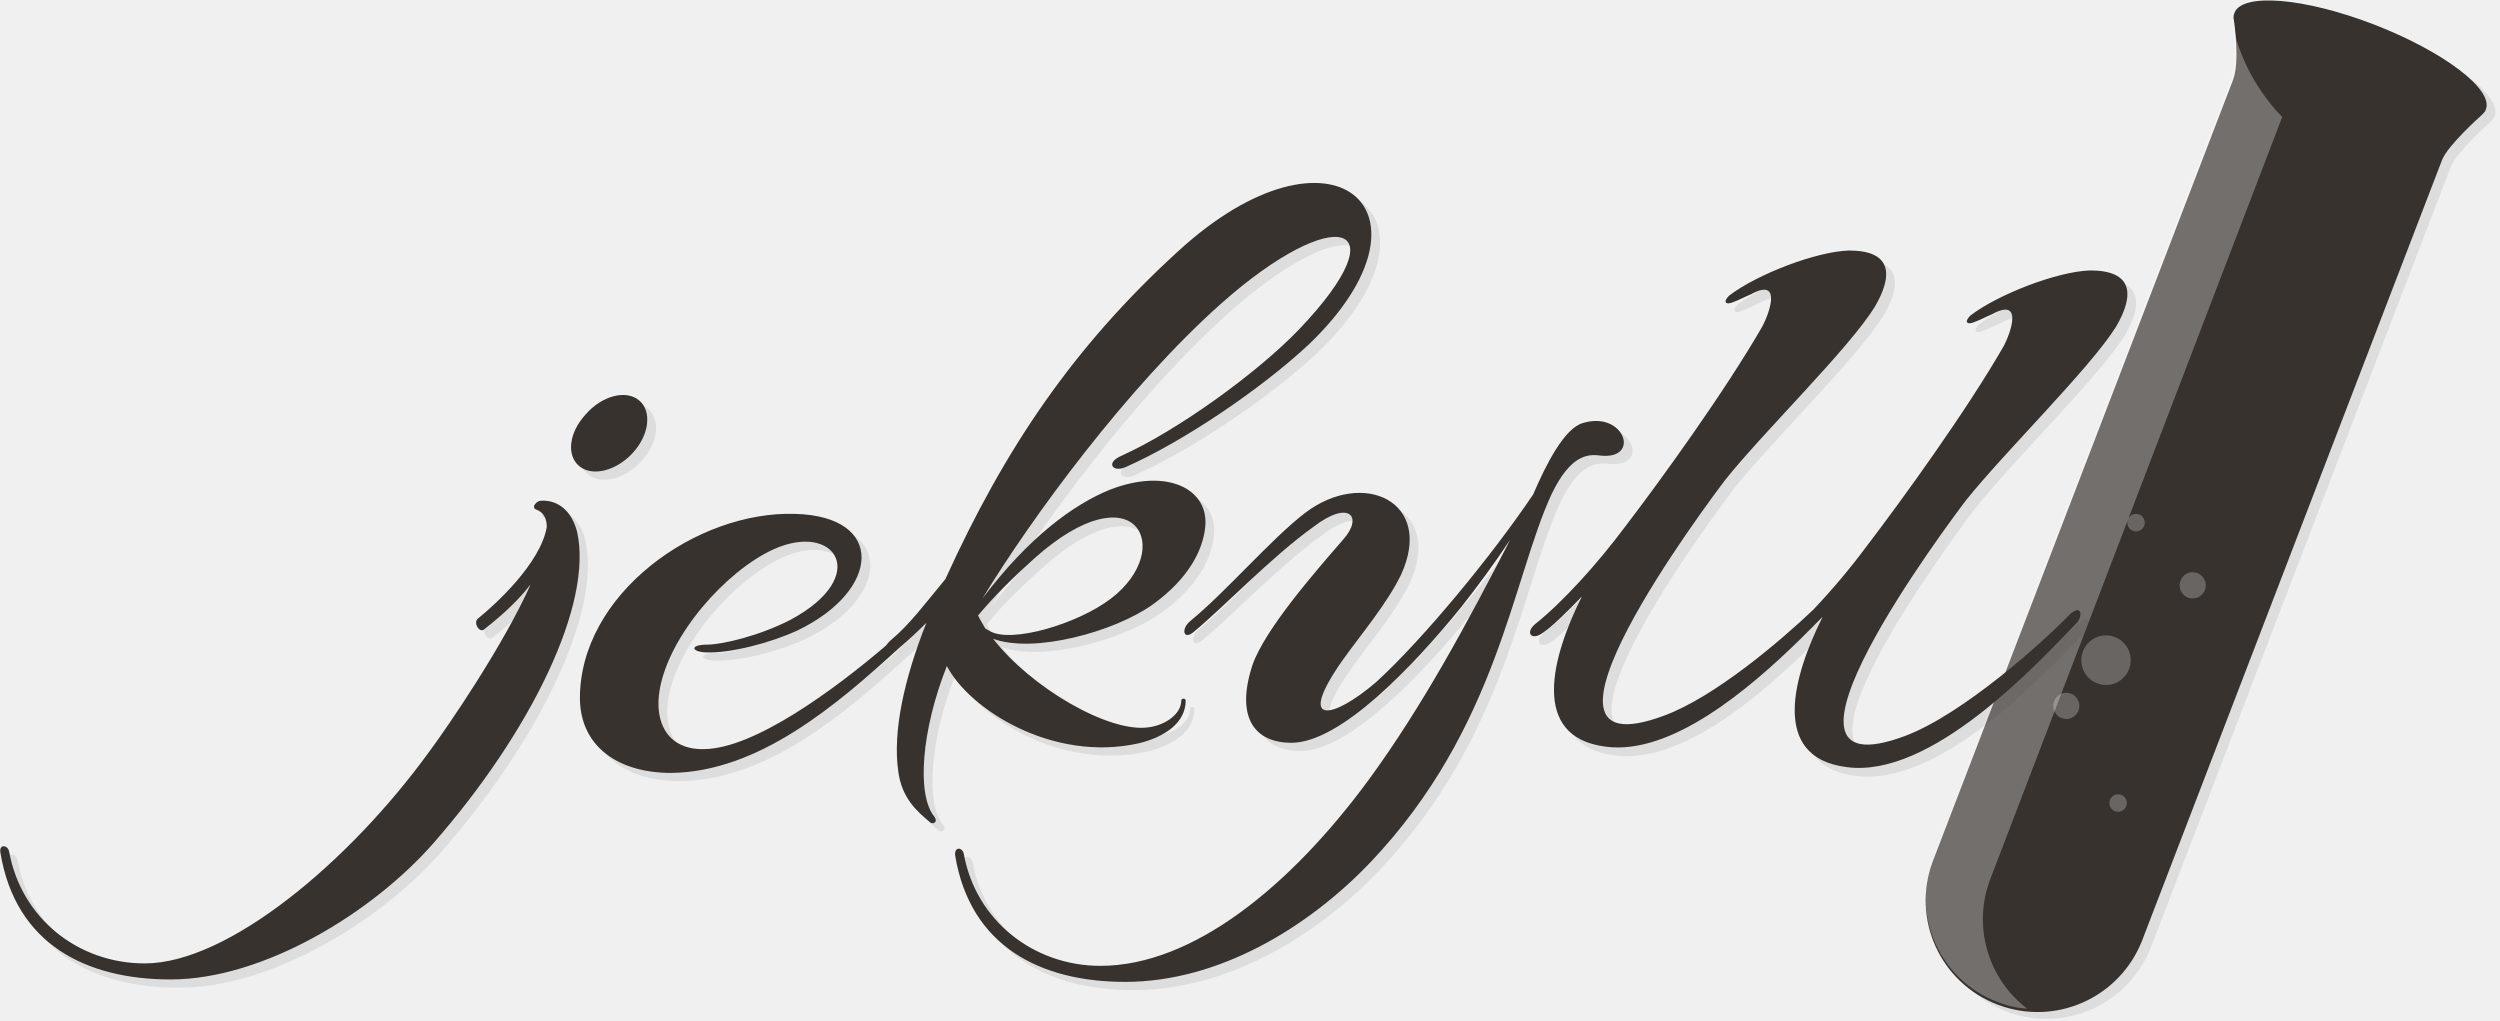
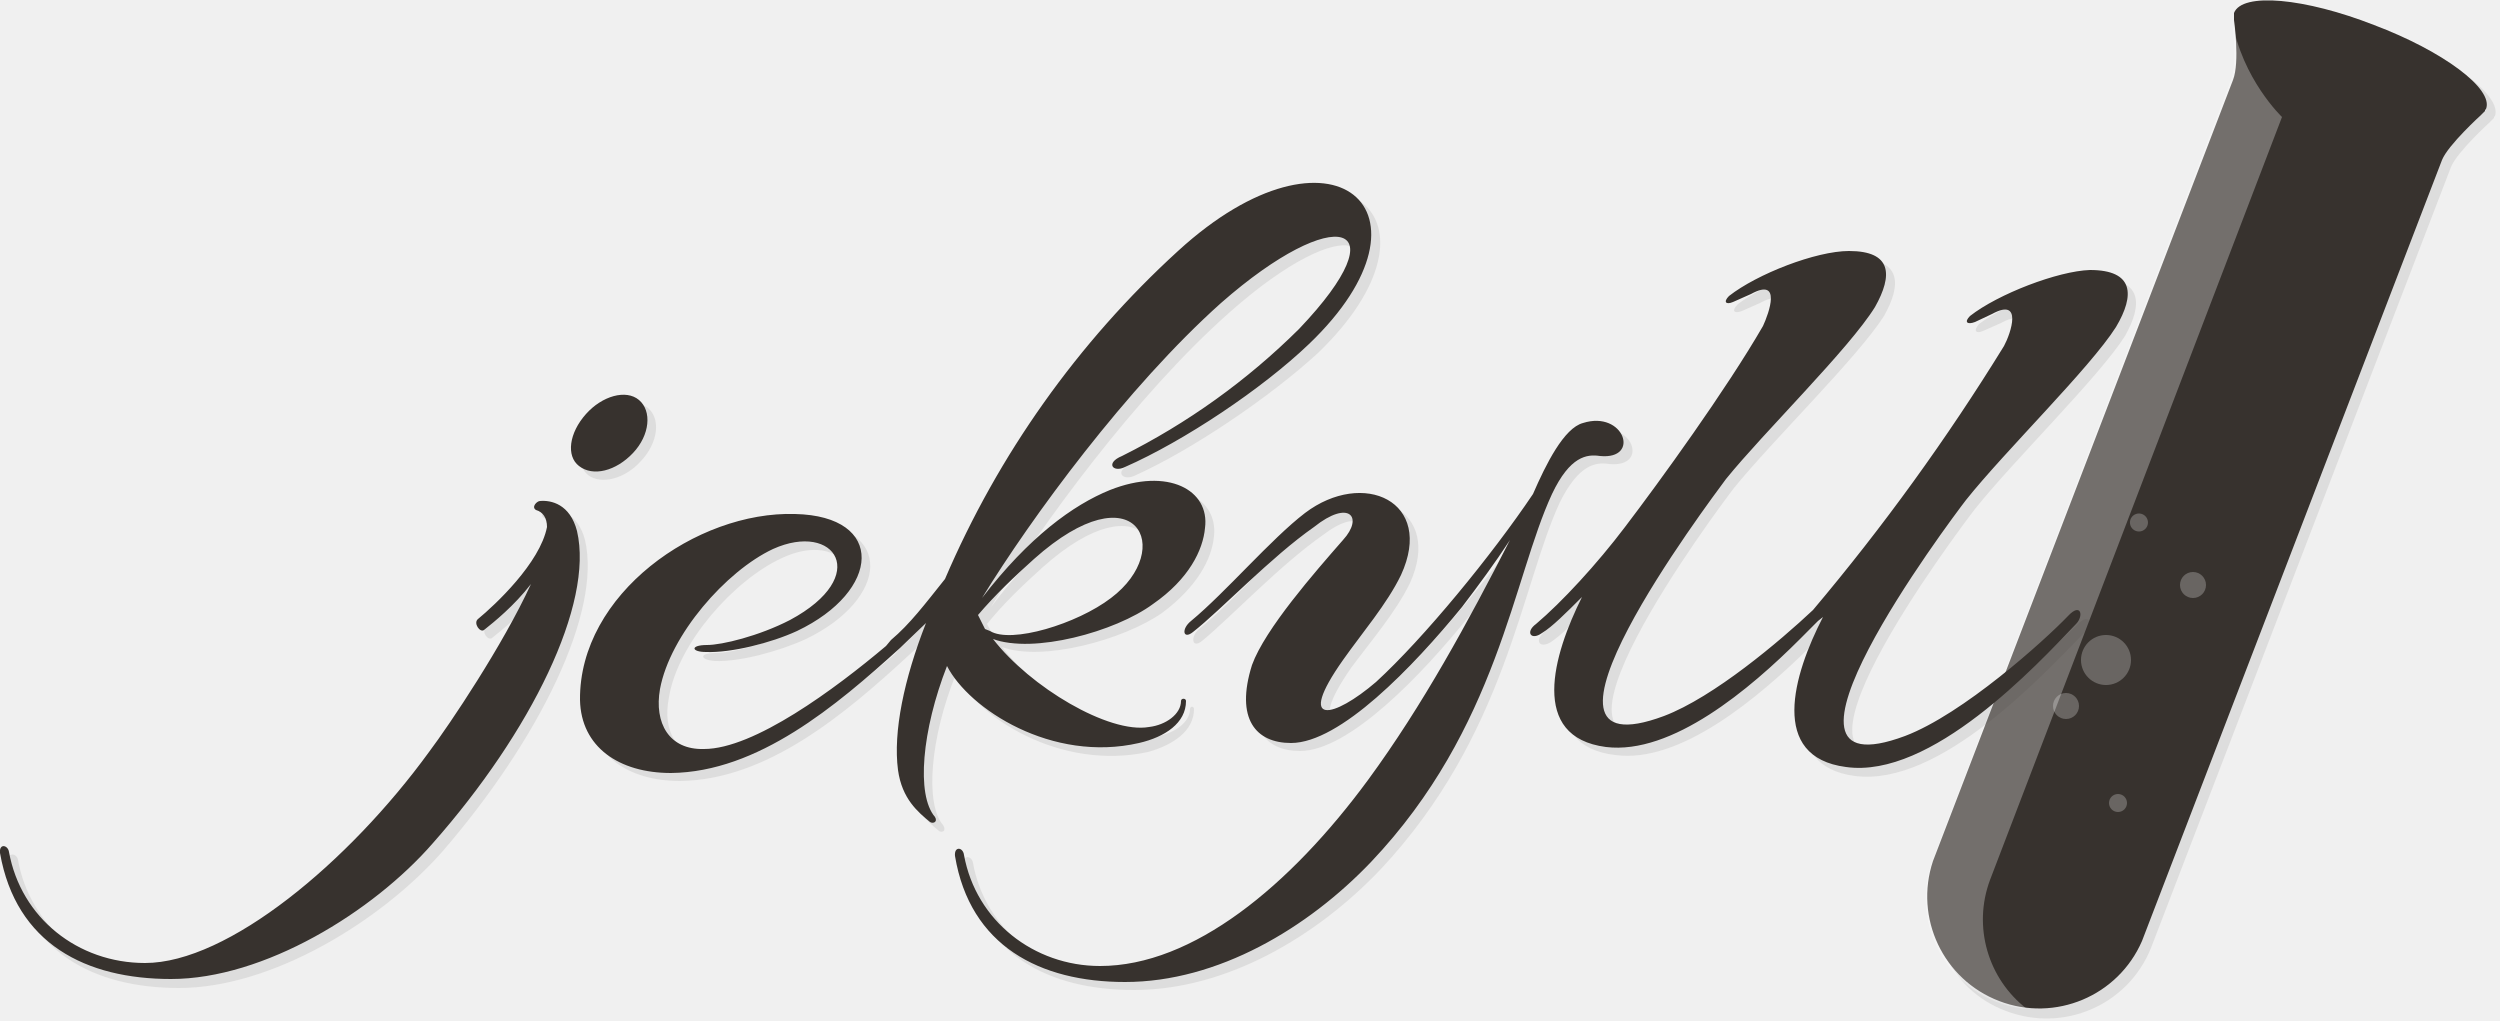
- <svg xmlns="http://www.w3.org/2000/svg" width="2500" height="1021" viewBox="0 0 2500 1021" fill="none">
-   <path opacity="0.1" d="M2242.69 21.203C2242.2 23.151 2242.2 25.099 2242.69 27.047C2242.69 27.047 2249.02 68.473 2241.71 86.989L1941.52 868.18C1920.08 925.685 1948.83 989.523 2006.33 1011.46C2063.84 1033.38 2127.68 1005.12 2150.59 948.102L2450.78 166.911C2456.63 151.803 2490.25 122.077 2490.25 122.077C2491.72 120.612 2493.18 119.152 2494.15 117.692V117.204C2494.15 116.715 2494.64 116.715 2494.64 116.227C2502.44 96.251 2452.24 58.239 2383.04 31.437C2313.84 4.63 2250.98 -0.731 2243.18 19.738C2243.18 19.738 2242.69 20.226 2242.69 21.203Z" fill="#37322e" />
-   <path d="M2233.92 14.377C2233.43 16.33 2233.43 18.278 2233.92 20.227C2233.92 20.227 2240.25 61.647 2232.94 80.168L1932.75 861.359C1911.31 918.864 1940.06 982.702 1997.57 1004.63C2055.07 1026.56 2118.91 998.298 2141.82 941.281L2442.01 160.09C2447.86 144.982 2481.48 115.256 2481.48 115.256C2482.95 113.791 2484.41 112.331 2485.39 110.871V110.383C2485.39 109.894 2485.87 109.894 2485.87 109.406C2493.67 89.426 2443.48 51.418 2374.27 24.611C2305.07 -2.191 2242.2 -7.552 2234.4 12.917C2234.4 13.405 2234.4 13.893 2233.92 14.382V14.377Z" fill="#37322e" />
-   <path d="M2328.46 367.692L2111.6 931.047C2095.52 971.496 2049.22 992.448 2007.8 976.369C1966.37 960.285 1944.44 913.015 1959.56 872.565L2097.95 512.429C2097.95 512.429 2115.01 484.65 2149.13 464.675C2183.24 444.689 2211.02 449.074 2248.54 432.507C2286.55 415.939 2328.46 367.692 2328.46 367.692V367.692Z" fill="#37322e" />
-   <path d="M2433.62 93.112C2437.94 81.838 2406.85 59.343 2364.18 42.868C2321.5 26.393 2283.41 22.174 2279.09 33.444C2274.77 44.718 2305.86 67.209 2348.53 83.688C2391.21 100.163 2429.31 104.382 2433.62 93.112Z" fill="#37322e" />
-   <path opacity="0.3" d="M2231.9 20.168C2231.9 20.168 2238.19 61.477 2230.93 79.943L1932.7 858.933C1911.4 916.271 1939.96 979.934 1997.09 1001.8C2006.77 1005.69 2016.94 1008.12 2027.1 1008.61C2007.99 994.014 1994.06 973.683 1987.35 950.595C1980.64 927.506 1981.51 902.875 1989.82 880.314L2282.25 116.877C2282.25 116.877 2242.07 79.455 2231.9 20.168V20.168Z" fill="white" />
-   <g opacity="0.5">
-     <path opacity="0.5" d="M2136.04 531.394C2140.85 531.394 2144.76 527.478 2144.76 522.648C2144.76 517.819 2140.85 513.903 2136.04 513.903C2131.23 513.903 2127.32 517.819 2127.32 522.648C2127.32 527.478 2131.23 531.394 2136.04 531.394Z" fill="white" />
-     <path opacity="0.5" d="M2192.69 598.459C2199.9 598.459 2205.76 592.585 2205.76 585.339C2205.76 578.093 2199.9 572.219 2192.69 572.219C2185.47 572.219 2179.61 578.093 2179.61 585.339C2179.61 592.585 2185.47 598.459 2192.69 598.459Z" fill="white" />
-     <path opacity="0.5" d="M2106.02 684.958C2119.66 684.958 2130.71 673.861 2130.71 660.173C2130.71 646.484 2119.66 635.388 2106.02 635.388C2092.38 635.388 2081.33 646.484 2081.33 660.173C2081.33 673.861 2092.38 684.958 2106.02 684.958Z" fill="white" />
-     <path opacity="0.5" d="M2066.32 718.977C2073.54 718.977 2079.39 713.102 2079.39 705.856C2079.39 698.61 2073.54 692.736 2066.32 692.736C2059.1 692.736 2053.25 698.61 2053.25 705.856C2053.25 713.102 2059.1 718.977 2066.32 718.977Z" fill="white" />
-     <path opacity="0.5" d="M2118.12 811.789C2122.94 811.789 2126.84 807.874 2126.84 803.044C2126.84 798.214 2122.94 794.299 2118.12 794.299C2113.31 794.299 2109.41 798.214 2109.41 803.044C2109.41 807.874 2113.31 811.789 2118.12 811.789Z" fill="white" />
+ <svg xmlns="http://www.w3.org/2000/svg" fill="none" viewBox="0 0 2500 1021">
+   <path opacity=".1" d="M2243 21v6s6 41-1 60l-300 781c-22 58 7 122 64 143 58 22 122-6 145-63l300-781c6-15 39-45 39-45l4-4v-1l1-1c7-20-43-58-112-85-69-26-132-32-140-11v1z" fill="#37322e" />
+   <path d="M2234 14v6s6 42-1 60l-300 781a112 112 0 00209 80l300-781c6-15 39-45 39-45l4-4v-1l1-1c8-20-43-58-112-84-69-27-132-33-140-12v1z" fill="#37322e" />
+   <path d="M2328 368l-216 563a81 81 0 01-104 45 82 82 0 01-48-103l138-361s17-27 51-47 62-16 100-32c38-17 79-65 79-65zM2434 93c4-11-27-34-70-50-42-17-81-21-85-10-4 12 27 34 70 51 42 16 80 20 85 9z" fill="#37322e" />
+   <path opacity=".3" d="M2232 20s6 41-1 60l-298 779a111 111 0 0094 150 113 113 0 01-37-129l292-763s-40-38-50-97z" fill="#fff" />
+   <g opacity=".5" fill="#fff">
+     <path opacity=".5" d="M2136 531a9 9 0 100-17 9 9 0 000 17zM2193 598a13 13 0 100-26 13 13 0 000 26zM2106 685a25 25 0 100-50 25 25 0 000 50zM2066 719a13 13 0 100-26 13 13 0 000 26zM2118 812a9 9 0 100-18 9 9 0 000 18z" />
  </g>
-   <path opacity="0.1" d="M588.208 474.539C601.362 485.232 625.244 478.914 641.323 461.418C658.384 442.952 660.82 419.143 647.661 408.45C634.502 397.756 610.625 404.075 594.541 422.541C577.485 441.008 574.56 464.338 588.208 474.543V474.539ZM548.735 509.04C545.317 509.04 538.984 515.359 544.346 517.79C551.655 520.217 555.068 526.536 555.068 535.286C548.735 571.731 503.408 613.04 485.869 627.131C481.479 631.501 487.817 641.223 492.202 637.825C501.948 630.046 522.417 614.011 538.984 592.629C511.694 653.372 458.091 732.097 437.622 759.797C357.7 870.11 236.352 971.672 153.022 971.672C86.255 971.672 29.731 926.477 17.544 860.393C16.567 853.098 6.821 851.643 8.769 861.36C23.877 952.234 94.053 987.707 178.848 987.707C271.929 987.707 381.094 920.647 441.518 851.643C538.984 740.359 601.85 612.063 585.283 539.656C578.462 512.932 559.453 508.552 548.735 509.04V509.04ZM1147.66 751.536C1173.49 745.217 1194.44 731.125 1194.44 708.772C1194.44 706.34 1190.06 706.34 1190.06 708.772C1190.06 721.892 1174.95 733.069 1157.9 735.5C1117.93 741.814 1038.98 695.164 1001.95 647.053C1041.91 662.117 1123.3 640.251 1161.79 612.551C1197.37 586.794 1211.5 558.611 1213.94 535.769C1218.33 497.864 1176.9 475.515 1118.91 497.864C1081.87 512.932 1037.52 545.491 991.23 606.721C1039.96 526.536 1135.97 395.33 1230.02 311.746C1344.54 210.183 1410.82 229.617 1307.99 337.502C1265.6 381.721 1185.67 439.065 1130.6 463.85C1113.55 471.14 1121.83 480.857 1134.02 475.51C1192.49 449.758 1270.47 396.785 1317.74 352.561C1457.11 218.928 1340.64 118.332 1186.65 259.748C1081.87 355.964 1013.65 456.56 954.189 587.283C933.725 612.063 918.618 632.473 900.098 648.025C897.656 649.968 896.201 651.912 894.736 653.86C843.564 697.595 763.159 756.882 712.964 757.366C677.388 758.342 662.28 731.609 668.618 697.112C678.364 643.166 734.404 579.504 782.163 557.639C844.053 529.451 880.6 584.368 799.219 628.098C768.032 644.138 730.996 652.883 715.889 652.883C698.345 652.883 699.805 660.173 714.912 660.662C739.766 661.633 779.726 650.945 806.045 638.791C889.375 598.948 894.736 524.592 804.092 522.165C705.654 518.762 587.72 602.346 588.696 707.8C589.673 755.422 627.681 781.179 679.824 781.179C767.056 780.203 844.541 714.114 908.384 655.803C917.641 648.025 926.411 639.763 935.185 631.018C912.768 687.39 901.557 739.871 906.919 778.747C910.332 806.936 926.411 820.056 939.082 830.749C941.523 832.688 946.88 830.749 943.472 825.398C924.951 803.533 930.312 737.927 955.654 674.27C977.095 717.034 1060.43 770.974 1147.66 751.536ZM1042.89 567.356C1144.74 476.487 1184.7 557.639 1119.88 607.205C1086.25 632.961 1019.49 652.4 998.54 639.763L994.15 637.336C991.714 632.961 988.789 628.586 986.841 624.216C1003.9 603.318 1023.39 584.851 1042.89 567.356ZM1609.16 463.85C1650.1 468.22 1633.04 418.655 1591.62 431.291C1573.1 436.633 1555.07 472.112 1541.91 502.727C1500.98 563.469 1432.75 646.57 1384.99 690.305C1342.59 726.75 1303.61 736.472 1351.36 668.435C1370.86 641.223 1395.71 612.063 1409.84 582.908C1443.47 509.529 1371.83 476.97 1313.84 521.189C1280.21 546.946 1234.89 599.914 1199.32 629.075C1189.57 636.848 1192.01 648.508 1201.76 640.735C1230.02 617.898 1279.73 565.413 1322.61 534.797C1358.19 507.585 1372.32 525.081 1351.85 547.917C1323.59 580.476 1273.88 637.336 1261.21 673.293C1243.67 727.239 1264.62 751.047 1300.2 751.047C1348.93 751.047 1421.54 675.242 1470.27 614.983C1486.35 594.573 1503.9 570.759 1519 547.917C1476.61 630.046 1432.26 713.142 1377.19 788.469C1299.22 894.407 1201.75 974.104 1109.16 974.104C1042.4 974.104 984.892 928.909 972.71 862.82C971.733 855.53 962.964 854.07 963.935 863.791C979.043 954.661 1049.22 990.139 1134.01 990.139C1227.09 990.139 1316.76 936.199 1379.63 870.11C1506.34 736.467 1521.44 586.311 1560.43 502.239C1578.95 463.85 1595.52 462.395 1609.16 463.85V463.85ZM2124.76 335.549C2143.28 303.962 2142.3 279.182 2098.93 279.182C2066.27 280.154 2006.82 302.991 1979.04 324.372C1972.71 330.691 1975.63 334.089 1983.43 330.691C1988.79 328.748 1995.13 325.344 2000.98 322.917C2032.16 305.906 2019.49 341.384 2012.67 354.504C1975.63 419.138 1909.84 510.007 1875.24 555.203C1858.82 577.306 1841.08 598.402 1822.12 618.376C1788.98 649.968 1723.2 705.852 1673 724.314C1511.69 784.573 1717.35 510.496 1734.4 488.142C1772.42 440.52 1857.7 357.419 1883.53 315.627C1902.05 284.036 1901.07 259.255 1857.7 259.255C1825.05 260.232 1765.6 283.069 1737.82 304.451C1731.48 310.769 1734.4 314.167 1742.2 310.769C1747.56 308.826 1753.9 305.422 1759.75 302.991C1790.94 285.984 1778.27 321.457 1771.44 334.582C1734.4 399.211 1668.62 490.085 1634.01 535.281C1605.75 573.186 1571.15 611.086 1544.35 632.468C1533.63 641.218 1539.96 649.48 1550.68 642.19C1560.43 635.872 1574.56 621.78 1590.64 605.256C1561.4 663.572 1537.52 745.701 1614.52 755.417C1680.31 764.163 1758.29 697.59 1808.96 648.02L1827 630.041L1831.38 625.666C1802.14 683.982 1778.27 766.111 1855.26 775.828C1939.57 787.493 2044.35 674.265 2084.8 632.468C2092.59 624.695 2090.16 611.086 2077 624.695C2053.12 649.48 1972.22 722.859 1913.74 744.724C1752.44 804.983 1958.09 530.906 1975.15 508.552C2013.65 459.958 2098.93 376.858 2124.76 335.554V335.549Z" fill="#37322e" />
-   <path d="M579.434 466.277C592.593 476.97 616.47 470.652 632.554 453.157C649.609 434.69 652.046 410.881 638.887 400.188C625.732 389.495 601.851 395.813 585.772 414.28C568.716 432.747 566.274 455.588 579.434 466.282V466.277ZM540.449 500.784C537.036 500.784 530.703 507.097 536.065 509.529C543.374 511.96 546.782 518.274 546.782 527.024C540.449 563.469 495.122 604.778 477.583 618.87C473.198 623.245 479.536 632.961 483.916 629.563C493.667 621.785 514.131 605.749 530.703 584.368C503.408 645.11 449.805 723.835 429.336 751.536C349.414 861.848 228.066 963.411 144.736 963.411C77.974 963.411 21.445 918.215 9.258 852.131C8.281 844.836 -1.46 843.381 0.488 853.098C15.596 943.972 85.772 979.446 170.566 979.446C263.648 979.446 372.808 912.385 433.237 843.381C530.698 732.097 593.569 603.806 576.997 531.399C569.688 504.182 551.167 499.807 540.449 500.784V500.784ZM1138.89 743.274C1164.72 736.956 1185.67 722.864 1185.67 700.51C1185.67 698.079 1181.28 698.079 1181.28 700.51C1181.28 713.63 1166.18 724.807 1149.12 727.239C1109.16 733.552 1030.21 686.907 993.179 638.791C1033.14 653.86 1114.52 631.99 1153.02 604.29C1188.6 578.533 1202.73 550.349 1205.17 527.507C1209.55 489.602 1168.13 467.253 1110.14 489.602C1073.1 504.67 1028.75 537.229 982.456 598.459C1031.19 518.274 1127.19 387.068 1221.25 303.484C1335.77 201.921 1402.05 221.355 1299.22 329.241C1256.82 373.459 1176.9 430.803 1121.83 455.588C1104.78 462.878 1113.06 472.595 1125.24 467.248C1183.73 441.497 1261.69 388.528 1308.96 344.299C1448.34 210.666 1331.87 110.071 1177.88 251.487C1073.1 347.219 1004.88 448.298 945.42 579.021C924.951 603.806 909.844 624.216 891.323 639.763C888.887 641.707 887.427 643.655 885.967 645.598C834.795 689.333 754.385 748.621 704.189 749.104C668.618 750.081 653.506 723.347 659.844 688.85C669.59 634.905 725.635 571.243 773.394 549.377C835.283 521.194 871.831 576.106 790.449 619.836C759.258 635.876 722.222 644.626 707.114 644.626C689.57 644.626 691.035 651.912 706.138 652.4C730.991 653.372 770.957 642.683 797.271 630.53C880.606 590.686 885.967 516.331 795.317 513.904C696.88 510.5 578.945 594.084 579.922 699.539C580.898 747.161 618.906 772.917 671.055 772.917C758.286 771.941 835.772 705.857 899.609 647.541C908.867 639.763 917.642 631.501 926.416 622.756C903.994 679.128 892.788 731.609 898.145 770.486C901.563 798.674 917.642 811.794 930.313 822.488C932.749 824.426 938.11 822.488 934.697 817.141C916.182 795.271 921.538 729.666 946.88 666.008C968.809 708.772 1052.14 762.712 1138.89 743.274ZM1034.11 558.606C1135.97 467.737 1175.93 548.889 1111.11 598.459C1077.49 624.216 1010.72 643.655 989.766 631.018L985.381 628.586C982.939 624.216 980.02 619.841 978.071 615.466C995.127 595.056 1014.62 576.106 1034.11 558.611V558.606ZM1600.39 455.593C1641.32 459.968 1624.27 410.398 1582.85 423.035C1564.33 428.376 1546.29 463.855 1533.14 494.47C1492.2 555.212 1423.97 638.313 1376.22 682.048C1333.82 718.494 1294.83 728.215 1342.59 660.178C1362.09 632.966 1386.94 603.811 1401.07 574.651C1434.7 501.272 1363.06 468.713 1305.07 512.932C1271.44 538.689 1226.12 591.658 1190.55 620.818C1180.8 628.591 1183.24 640.251 1192.98 632.478C1221.25 609.641 1270.96 557.156 1313.84 526.54C1349.41 499.329 1363.54 516.824 1343.08 539.661C1314.81 572.224 1265.11 629.08 1252.44 665.041C1234.89 718.982 1255.85 742.79 1291.42 742.79C1340.15 742.79 1412.77 666.985 1461.5 606.726C1477.58 586.316 1495.13 562.502 1510.23 539.661C1467.84 621.789 1423.49 704.89 1368.42 780.212C1290.44 886.15 1192.98 965.847 1100.39 965.847C1033.63 965.847 976.123 920.652 963.936 854.563C962.959 847.273 954.189 845.813 955.166 855.535C970.273 946.404 1040.45 981.882 1125.24 981.882C1218.33 981.882 1307.99 927.942 1370.86 861.853C1497.56 728.21 1512.67 578.054 1551.66 493.982C1570.18 455.593 1587.23 453.65 1600.39 455.593H1600.39ZM2115.99 326.809C2134.5 295.222 2133.53 270.437 2090.16 270.437C2057.5 271.414 1998.05 294.25 1970.27 315.632C1963.94 321.951 1966.86 325.349 1974.66 321.951C1980.02 320.007 1986.35 316.604 1992.2 314.172C2023.39 297.165 2010.72 332.639 2003.9 345.764C1966.86 410.393 1901.07 501.267 1866.47 546.462C1850.05 568.566 1832.31 589.662 1813.35 609.636C1780.21 641.223 1714.43 697.107 1664.23 715.574C1502.92 775.832 1708.58 501.755 1725.63 479.397C1763.65 431.775 1848.93 348.679 1874.76 306.887C1893.28 275.295 1892.3 250.515 1848.93 250.515C1816.27 251.487 1756.82 274.324 1729.04 295.705C1722.71 302.024 1725.63 305.427 1733.43 302.024C1738.79 300.081 1745.13 296.682 1750.98 294.25C1782.16 277.244 1769.49 312.717 1762.67 325.837C1725.63 390.471 1659.84 481.345 1625.24 526.536C1596.98 564.441 1562.38 602.346 1535.58 623.728C1524.85 632.473 1531.19 640.735 1541.91 633.445C1551.66 627.131 1565.79 613.035 1581.87 596.516C1552.63 654.831 1528.75 736.956 1605.75 746.677C1671.54 755.422 1749.51 688.845 1800.2 639.28L1818.23 621.296L1822.61 616.926C1793.37 675.242 1769.49 757.366 1846.49 767.087C1930.8 778.747 2035.58 665.525 2076.03 623.728C2083.82 615.955 2081.38 602.346 2068.23 615.955C2044.35 640.735 1963.45 714.114 1904.97 735.984C1743.67 796.243 1949.32 522.165 1966.37 499.807C2005.36 451.213 2090.15 368.118 2115.98 326.809H2115.99Z" fill="#37322e" />
+   <path opacity=".1" d="M588 475c13 10 37 4 53-14 17-18 20-42 7-53-13-10-37-4-53 15-18 18-20 41-7 52zm-39 34c-4 0-10 6-5 9 8 2 11 9 11 17-6 37-52 78-69 92-5 5 2 14 6 11 10-8 30-24 47-45-27 60-81 139-101 167-80 110-202 212-285 212-67 0-123-46-135-112-1-7-11-8-9 1 15 91 85 127 170 127 93 0 202-67 263-136 97-112 160-240 143-312-7-27-26-31-36-31zm599 243c25-7 46-21 46-43 0-3-4-3-4 0 0 13-15 24-32 27-40 6-119-41-156-89 40 15 121-7 160-34 35-26 50-54 52-77 4-38-37-60-95-38-37 15-81 47-128 109 49-80 145-212 239-295 115-102 181-82 78 26a686 686 0 01-177 126c-17 7-9 17 3 12 58-26 136-79 184-123 139-134 23-235-131-93a955 955 0 00-233 327c-20 25-35 45-54 61l-5 6c-51 44-132 103-182 103-36 1-51-25-44-60 9-54 65-117 113-139 62-29 99 26 17 70-31 16-68 25-83 25-18 0-16 7-1 8 25 1 65-10 91-22 83-40 89-114-2-117-98-3-216 80-215 186 1 47 39 73 91 73 87-1 165-67 228-125l27-25c-22 56-33 109-28 148 3 28 19 41 32 52 3 2 8 0 4-6-18-21-13-87 13-151 21 43 104 97 192 78zm-105-185c102-91 142-9 77 40-34 26-101 45-121 33l-5-3-7-13c17-21 36-39 56-57zm566-103c41 4 24-45-17-33-19 6-37 41-50 72-41 60-109 144-157 187-42 37-81 46-34-22 20-27 45-56 59-85 33-73-38-106-96-62-34 26-79 79-115 108-9 8-7 20 3 12 28-23 78-76 121-106 35-27 49-10 29 13-28 32-78 89-91 125-17 54 4 78 39 78 49 0 122-76 170-136 16-20 34-44 49-67-42 82-87 165-142 240-78 106-175 186-268 186-67 0-124-45-136-111-1-7-10-9-9 1 15 91 85 126 170 126 93 0 183-54 246-120 126-134 141-284 180-368 19-38 36-40 49-38zm516-128c18-32 17-57-26-57-33 1-92 24-120 45-6 7-3 10 4 7l18-8c31-17 18 18 12 32a2194 2194 0 01-191 263c-33 32-99 88-149 106-161 61 44-214 61-236 38-47 124-131 150-172 18-32 17-57-26-57-33 1-92 24-120 45-7 7-4 10 4 7l18-8c31-17 18 18 11 32-37 64-102 155-137 200-28 38-63 76-90 97-10 9-4 17 7 10 9-6 24-20 40-37-30 59-53 141 24 150 65 9 143-57 194-107l18-18 4-4c-29 58-53 140 24 150 85 11 189-102 230-144 8-7 5-21-8-7-24 24-105 98-163 120-162 60 44-214 61-236 39-49 124-132 150-173z" fill="#37322e" />
+   <path d="M579 466c14 11 37 5 54-13s19-42 6-53-37-4-53 14c-17 19-20 42-7 52zm-39 35c-3 0-9 6-4 9 7 2 11 8 11 17-7 36-52 78-69 92-5 4 2 14 6 11 10-8 30-24 47-46-28 61-81 140-102 168-80 110-201 211-284 211-67 0-124-45-136-111-1-7-10-9-9 1 16 91 86 126 171 126 93 0 202-67 262-136 98-111 161-239 144-312-7-27-26-31-37-30zm599 242c26-6 47-20 47-42 0-3-5-3-5 0 0 13-15 24-32 26-40 7-119-40-156-88 40 15 122-7 160-35 36-25 50-54 52-76 5-38-37-61-95-38-37 15-81 47-128 108 49-80 145-211 239-295 115-101 181-82 78 26a686 686 0 01-177 127c-17 7-9 17 3 11 59-26 137-78 184-123 139-133 23-234-131-93a951 951 0 00-233 328c-20 25-35 45-54 61l-5 6c-51 43-132 103-182 103-35 1-50-26-44-60 10-54 66-118 113-140 62-28 99 27 17 71-31 16-68 25-83 25-17 0-16 7-1 7 25 1 65-9 91-21 84-40 89-115-2-117-98-3-216 80-215 186 1 47 39 73 91 73 87-1 165-67 229-125l26-25c-22 56-33 109-28 147 4 29 20 42 32 52 3 2 8 0 5-5-19-22-13-87 12-151 22 43 105 97 192 77zm-105-184c102-91 142-10 77 39-34 26-100 46-121 33l-5-2-7-14c17-20 37-39 56-56zm566-103c41 4 24-46-17-33-19 5-37 41-50 71-41 61-109 144-157 188-42 36-81 46-33-22 19-27 44-56 58-85 34-74-38-106-96-62-34 26-79 79-114 108-10 8-8 19 2 11 28-22 78-75 121-105 35-28 50-10 29 13-28 32-78 89-91 125-17 54 4 78 39 78 49 0 122-76 171-136 16-21 33-44 48-67-42 82-87 165-142 240-78 106-175 186-268 186-66 0-124-45-136-111-1-8-10-9-9 1 15 90 85 126 170 126 93 0 183-54 246-120 127-134 142-284 181-368 18-38 35-40 48-38zm516-129c19-32 18-57-26-57-32 1-92 24-120 46-6 6-3 9 5 6l17-8c31-17 19 19 12 32a2195 2195 0 01-191 264c-33 31-99 87-149 106-161 60 45-214 62-237 38-47 123-130 149-172 18-32 17-56-26-56-33 0-92 23-120 45-6 6-3 9 4 6l18-8c31-17 18 19 12 32-37 64-103 155-138 201-28 37-63 75-89 97-11 8-5 17 6 9 10-6 24-20 40-36-29 58-53 140 24 150 66 8 144-58 194-108l18-18 5-4c-30 58-54 140 23 150 85 12 190-101 230-143 8-8 5-22-8-8-24 25-105 98-163 120-161 60 44-214 61-236 39-49 124-132 150-173z" fill="#37322e" />
</svg>
